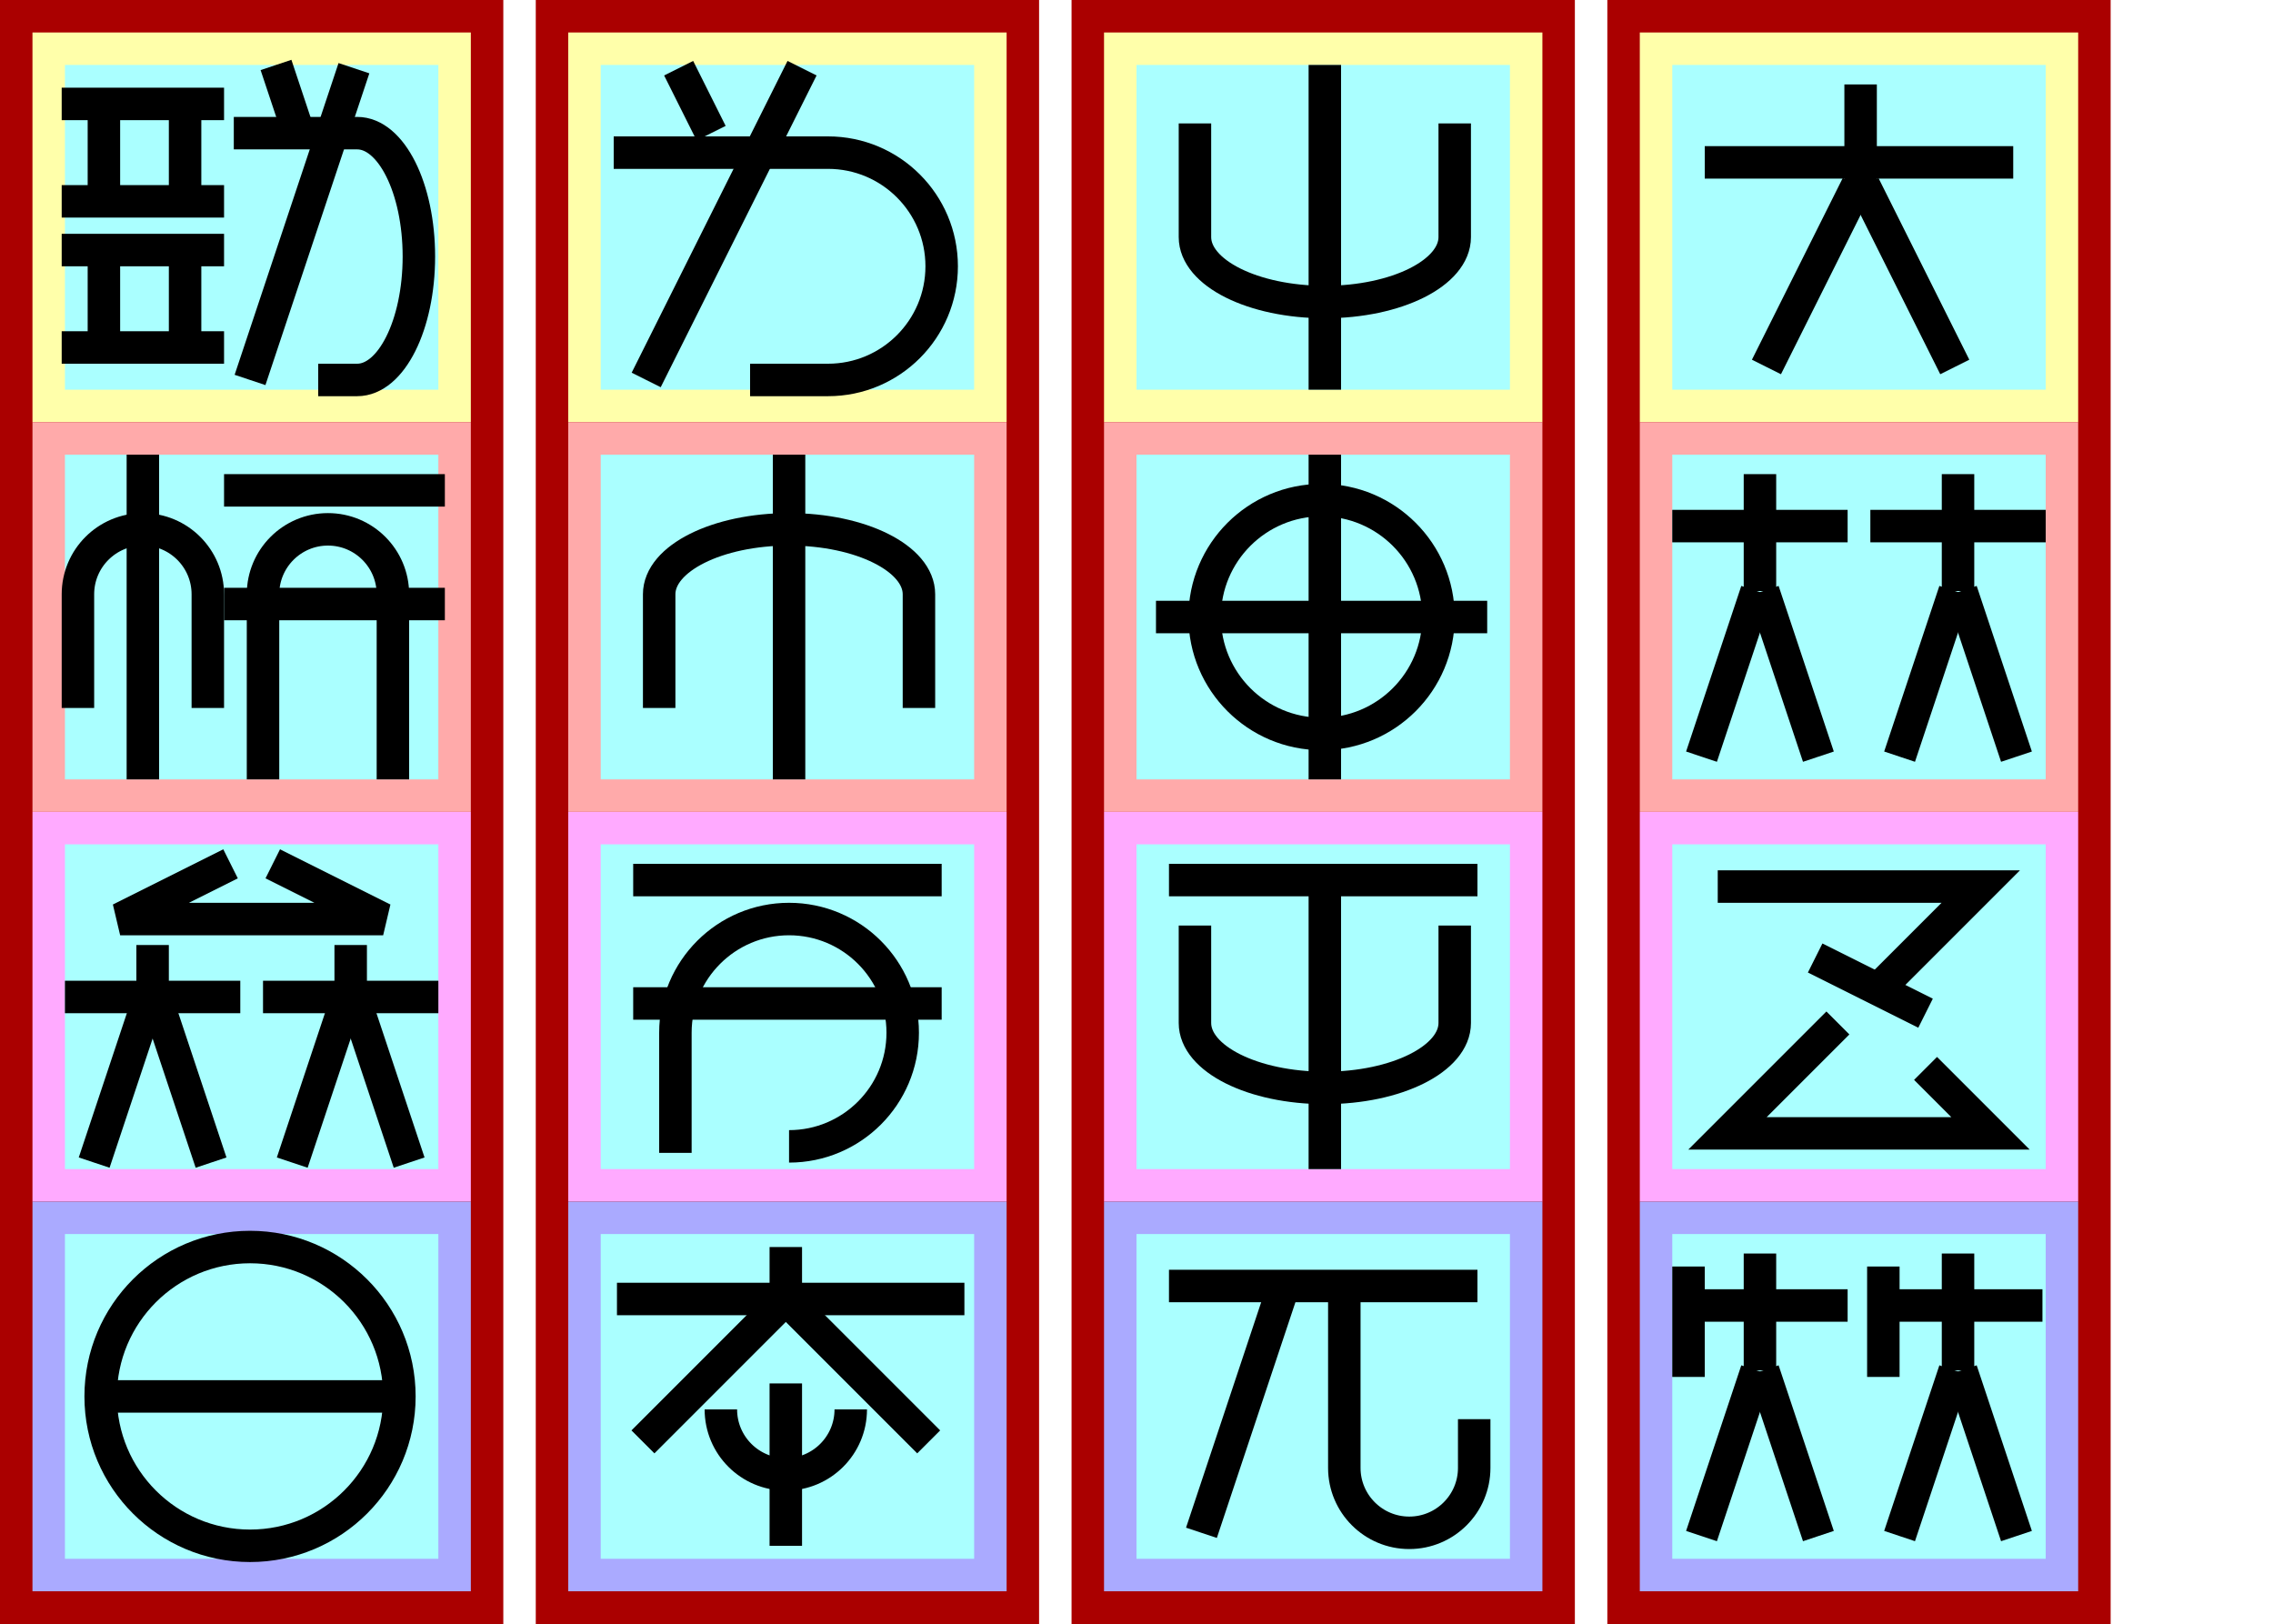
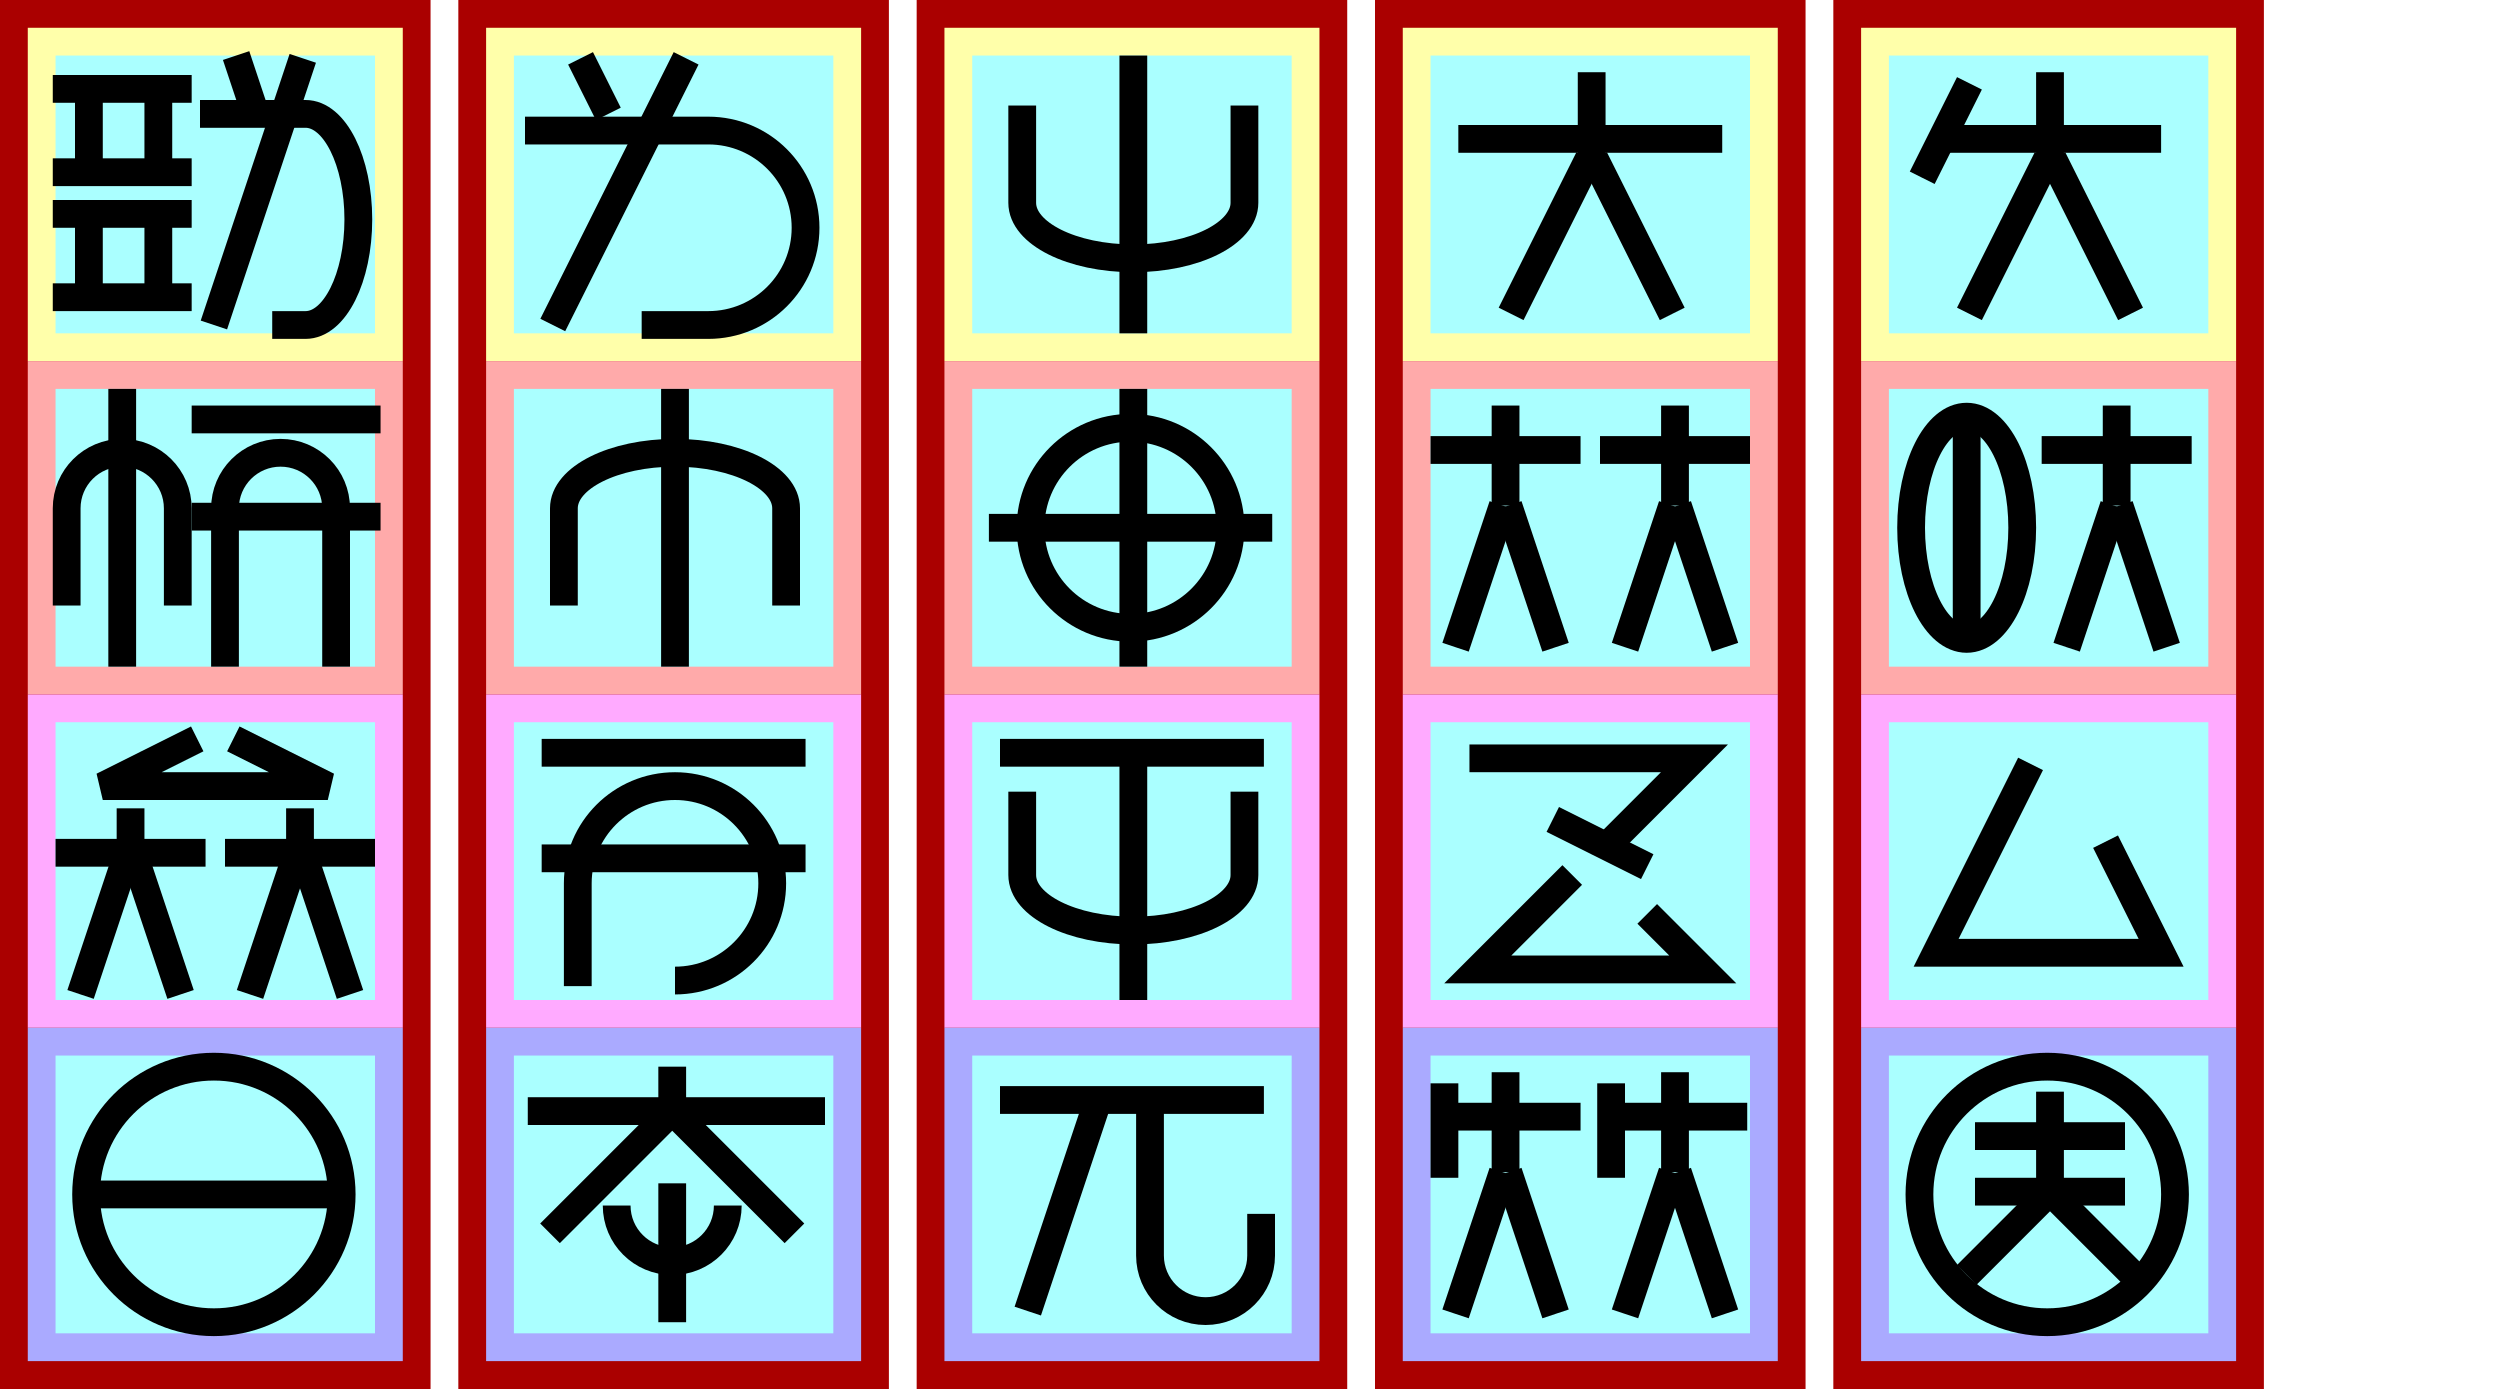
- <svg xmlns="http://www.w3.org/2000/svg" width="700mm" height="500mm" version="1.1" viewBox="-10 -130 700 500">
+ <svg xmlns="http://www.w3.org/2000/svg" width="720mm" height="400mm" version="1.1" viewBox="-10 -130 900 500">
  <g id="spaces" stroke-width="0">
    <path fill="#a00" d="m-10 -130h155v630h-155z" />
    <path fill="#ffa" d="m0 -120 h135v120h-135" />
    <path fill="#faa" d="m0 0 h135v120h-135" />
    <path fill="#faf" d="m0 120 h135v120h-135" />
    <path fill="#aaf" d="m0 240 h135v120h-135" />
    <path fill="#aff" d="m10 -110 h115 v 100 h-115 z" />
    <path fill="#aff" d="m10 10 h115 v 100 h-115 z" />
    <path fill="#aff" d="m10 130 h115 v 100 h-115 z" />
    <path fill="#aff" d="m10 250 h115 v 100 h-115 z" />
  </g>
  <g id="spaces2" stroke-width="0" fill="#a00" transform="translate(165, 0)">
    <path fill="#a00" d="m-10 -130h155v630h-155z" />
    <path fill="#ffa" d="m0 -120 h135v120h-135" />
    <path fill="#faa" d="m0 0 h135v120h-135" />
    <path fill="#faf" d="m0 120 h135v120h-135" />
    <path fill="#aaf" d="m0 240 h135v120h-135" />
    <path fill="#aff" d="m10 -110 h115 v 100 h-115 z" />
    <path fill="#aff" d="m10 10 h115 v 100 h-115 z" />
    <path fill="#aff" d="m10 130 h115 v 100 h-115 z" />
    <path fill="#aff" d="m10 250 h115 v 100 h-115 z" />
  </g>
  <g id="spaces3" stroke-width="0" fill="#a00" transform="translate(330, 0)">
    <path fill="#a00" d="m-10 -130h155v630h-155z" />
    <path fill="#ffa" d="m0 -120 h135v120h-135" />
    <path fill="#faa" d="m0 0 h135v120h-135" />
    <path fill="#faf" d="m0 120 h135v120h-135" />
    <path fill="#aaf" d="m0 240 h135v120h-135" />
    <path fill="#aff" d="m10 -110 h115 v 100 h-115 z" />
    <path fill="#aff" d="m10 10 h115 v 100 h-115 z" />
    <path fill="#aff" d="m10 130 h115 v 100 h-115 z" />
    <path fill="#aff" d="m10 250 h115 v 100 h-115 z" />
  </g>
-   <g id="spaces3" stroke-width="0" fill="#a00" transform="translate(495, 0)">
+   <g id="spaces4" stroke-width="0" fill="#a00" transform="translate(495, 0)">
+     <path fill="#a00" d="m-10 -130h155v630h-155z" />
+     <path fill="#ffa" d="m0 -120 h135v120h-135" />
+     <path fill="#faa" d="m0 0 h135v120h-135" />
+     <path fill="#faf" d="m0 120 h135v120h-135" />
+     <path fill="#aaf" d="m0 240 h135v120h-135" />
+     <path fill="#aff" d="m10 -110 h115 v 100 h-115 z" />
+     <path fill="#aff" d="m10 10 h115 v 100 h-115 z" />
+     <path fill="#aff" d="m10 130 h115 v 100 h-115 z" />
+     <path fill="#aff" d="m10 250 h115 v 100 h-115 z" />
+   </g>
+   <g id="spaces5" stroke-width="0" fill="#a00" transform="translate(660, 0)">
    <path fill="#a00" d="m-10 -130h155v630h-155z" />
    <path fill="#ffa" d="m0 -120 h135v120h-135" />
    <path fill="#faa" d="m0 0 h135v120h-135" />
    <path fill="#faf" d="m0 120 h135v120h-135" />
    <path fill="#aaf" d="m0 240 h135v120h-135" />
    <path fill="#aff" d="m10 -110 h115 v 100 h-115 z" />
    <path fill="#aff" d="m10 10 h115 v 100 h-115 z" />
    <path fill="#aff" d="m10 130 h115 v 100 h-115 z" />
    <path fill="#aff" d="m10 250 h115 v 100 h-115 z" />
  </g>
  <g id="glyphs" stroke="#000" stroke-width="10" fill="none">
    <g id="軟000" transform="translate(0, -120)">
      <path d="m9 22h50z" />
      <path d="m22 22v30z" />
      <path d="m47 22v30z" />
      <path d="m9 52h50z" />
      <path d="m9 67h50z" />
      <path d="m22 67v30z" />
      <path d="m47 67v30z" />
      <path d="m9 97h50z" />
      <path d="m82 31-7-21z" />
-       <path d="m88 107h12a19 38 0 000-76h-38" />
+       <path d="m88 107h12a19 38 0 0 0 0-76h-38" />
      <path d="m67 107 32-96z" />
    </g>
    <g id="学001" transform="translate(0, 0)">
-       <path d="m54 88 0-35a20 20 0 00-40 0l0 35" />
+       <path d="m54 88 0-35a20 20 0 0 0 -40 0l0 35" />
      <path d="m34 10v100z" />
      <path d="m59 21h68z" />
      <path d="m59 56h68z" />
-       <path d="m111 110 0-57a20 20 0 00-40 0l0 57" />
+       <path d="m111 110 0-57a20 20 0 0 0 -40 0l0 57" />
    </g>
    <g id="牌002" transform="translate(0, 120)">
      <path d="m61 16-34 17 81 0-34-17" />
      <path d="m10 57h 54z" />
      <path d="m37 57v-16z" />
      <path d="m19 108 17-51z" />
      <path d="m55 108-17-51z" />
      <path d="m125 57h-54z" />
      <path d="m80 108 17-51z" />
      <path d="m98 57v-16z" />
      <path d="m116 108-17-51z" />
    </g>
    <g id="言003" transform="translate(0, 240)">
      <path d="m21 60 a46 46 0 0 0 92 0 a46 46 0 0 0 -92 0" />
      <path d="m21 60h92z" />
    </g>
    <g id="如004" transform="translate(165, -120)">
      <path d="m44 31-10-20z" />
-       <path d="m56 107h24a35 35 0 000-70h-66" />
+       <path d="m56 107h24a35 35 0 0 0 0-70h-66" />
      <path d="m24 107 48-96z" />
    </g>
    <g id="筆005" transform="translate(165, 0)">
-       <path d="m108 88 0-35a40 20 0 00-80 0l0 35" />
+       <path d="m108 88 0-35a40 20 0 0 0 -80 0l0 35" />
      <path d="m68 10v100z" />
    </g>
    <g id="入006" transform="translate(165, 120)">
      <path d="m20 21h95z" />
      <path d="m20 59h95z" />
-       <path d="m33 105 0-37a35 35 90 1135 35" />
+       <path d="m33 105 0-37a35 35 90 1 1 35 35" />
    </g>
    <g id="将007" transform="translate(165, 240)">
      <path d="m15 30h107z" />
      <path d="m67 30v-16z" />
      <path d="m67 30-44 44z" />
      <path d="m67 30 44 44z" />
-       <path d="m47 64 a20 20 0 0040 0l" />
+       <path d="m47 64 a20 20 0 0 0 40 0l" />
      <path d="m67 56v50z" />
    </g>
    <g id="手008" transform="translate(330, -120)">
      <path d="m108 28 0 35a40 20 0 0 1-80 0l0 -35" />
      <path d="m68 10v100z" />
    </g>
    <g id="皇009" transform="translate(330, 0)">
      <path d="m68 10v100z" />
      <path d="m31 60 a36 36 0 0 0 72 0 a36 36 0 0 0 -72 0" />
      <path d="m16 60h102z" />
    </g>
    <g id="撃010" transform="translate(330, 120)">
      <path d="m20 21h95z" />
      <path d="m108 35 0 30a40 20 0 0 1-80 0l0 -30" />
      <path d="m68 21v89z" />
    </g>
    <g id="机011" transform="translate(330, 240)">
      <path d="m20 26h95z" />
      <path d="m30 102 25-75z" />
-       <path d="m74 27 0 55a20 20 90 0040 0l0-15" />
+       <path d="m74 27 0 55a20 20 90 0 0 40 0l0-15" />
    </g>
    <g id="人012" transform="translate(495, -120)">
      <path d="m20 40h95z" />
      <path d="m68 52v-36z" />
      <path d="m39 103 28-56z" />
      <path d="m97 103-28-56z" />
    </g>
    <g id="等013" transform="translate(495, 0)">
      <path d="m10 32h 54z" />
      <path d="m37 52v-36z" />
      <path d="m19 103 17-51z" />
      <path d="m55 103-17-51z" />
      <path d="m125 32h-54z" />
      <path d="m80 103 17-51z" />
      <path d="m98 52v-36z" />
      <path d="m116 103-17-51z" />
    </g>
    <g id="互014" transform="translate(495, 120)">
      <path d="m71 57 34 -34 -81 0" />
      <path d="m54 45 34 17" />
      <path d="m61 65-34 34 81 0-20-20" />
    </g>
-     <g id="戦013" transform="translate(495, 240)">
+     <g id="戦015" transform="translate(495, 240)">
      <path d="m15 20v 34z" />
      <path d="m15 32h 49z" />
      <path d="m37 52v-36z" />
      <path d="m19 103 17-51z" />
      <path d="m55 103-17-51z" />
      <path d="m75 20v 34z" />
      <path d="m75 32h 49z" />
      <path d="m80 103 17-51z" />
      <path d="m98 52v-36z" />
      <path d="m116 103-17-51z" />
    </g>
+     <g id="兵016" transform="translate(660, -120)">
+       <path d="m39 20l-17 34 z" />
+       <path d="m27 40h81z" />
+       <path d="m68 52v-36z" />
+       <path d="m39 103 28-56z" />
+       <path d="m97 103-28-56z" />
+     </g>
+     <g id="守017" transform="translate(660, 0)">
+       <path d="m18 60a40 20 90 0 0 40 0a40 20 90 0 0-40 0" />
+       <path d="m38 20 v 80" />
+       <path d="m119 32h-54z" />
+       <path d="m74 103l17-51z" />
+       <path d="m92 52v-36z" />
+       <path d="m110 103l-17-51z" />
+     </g>
+     <g id="己018" transform="translate(660, 120)">
+       <path d="m61 25l-34 68h81l-20-40" />
+     </g>
+     <g id="国019" transform="translate(660, 240)">
+       <path d="m21 60 a46 46 0 0 0 92 0 a46 46 0 0 0 -92 0" />
+       <path d="m41 39h 54z" />
+       <path d="m41 59h 54z" />
+       <path d="m68 59v-36z" />
+       <path d="m68 59 l30 30z" />
+       <path d="m68 59 l-30 30z" />
+     </g>
  </g>
</svg>
